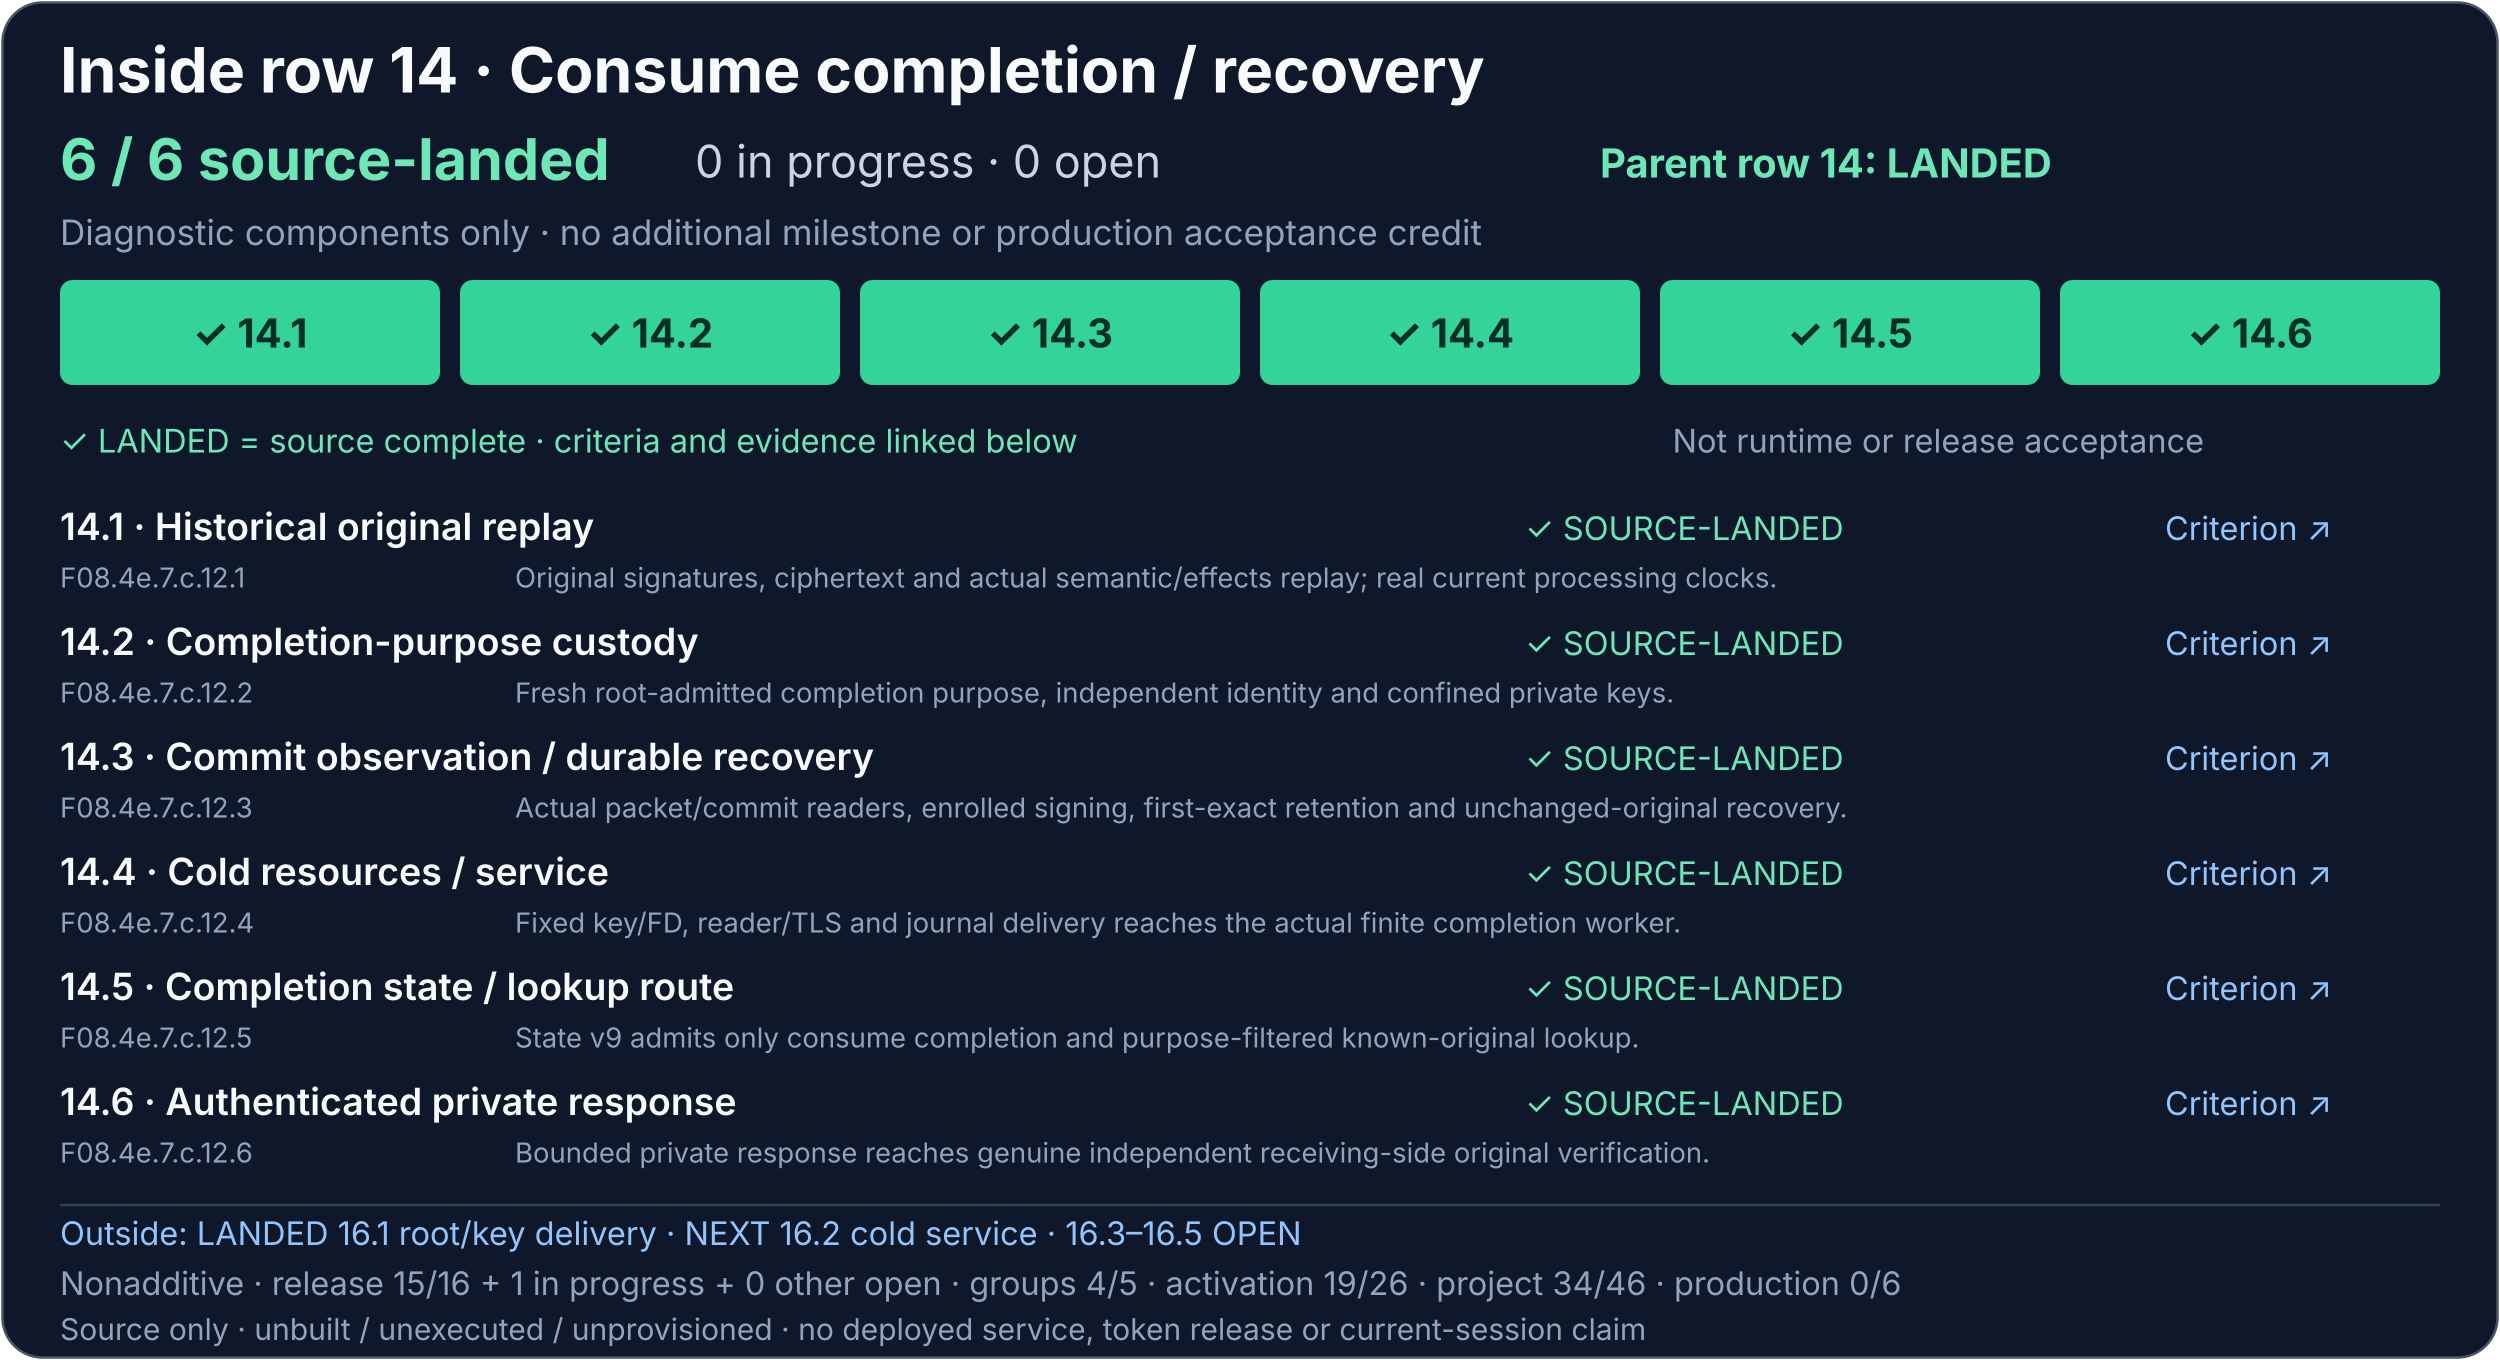
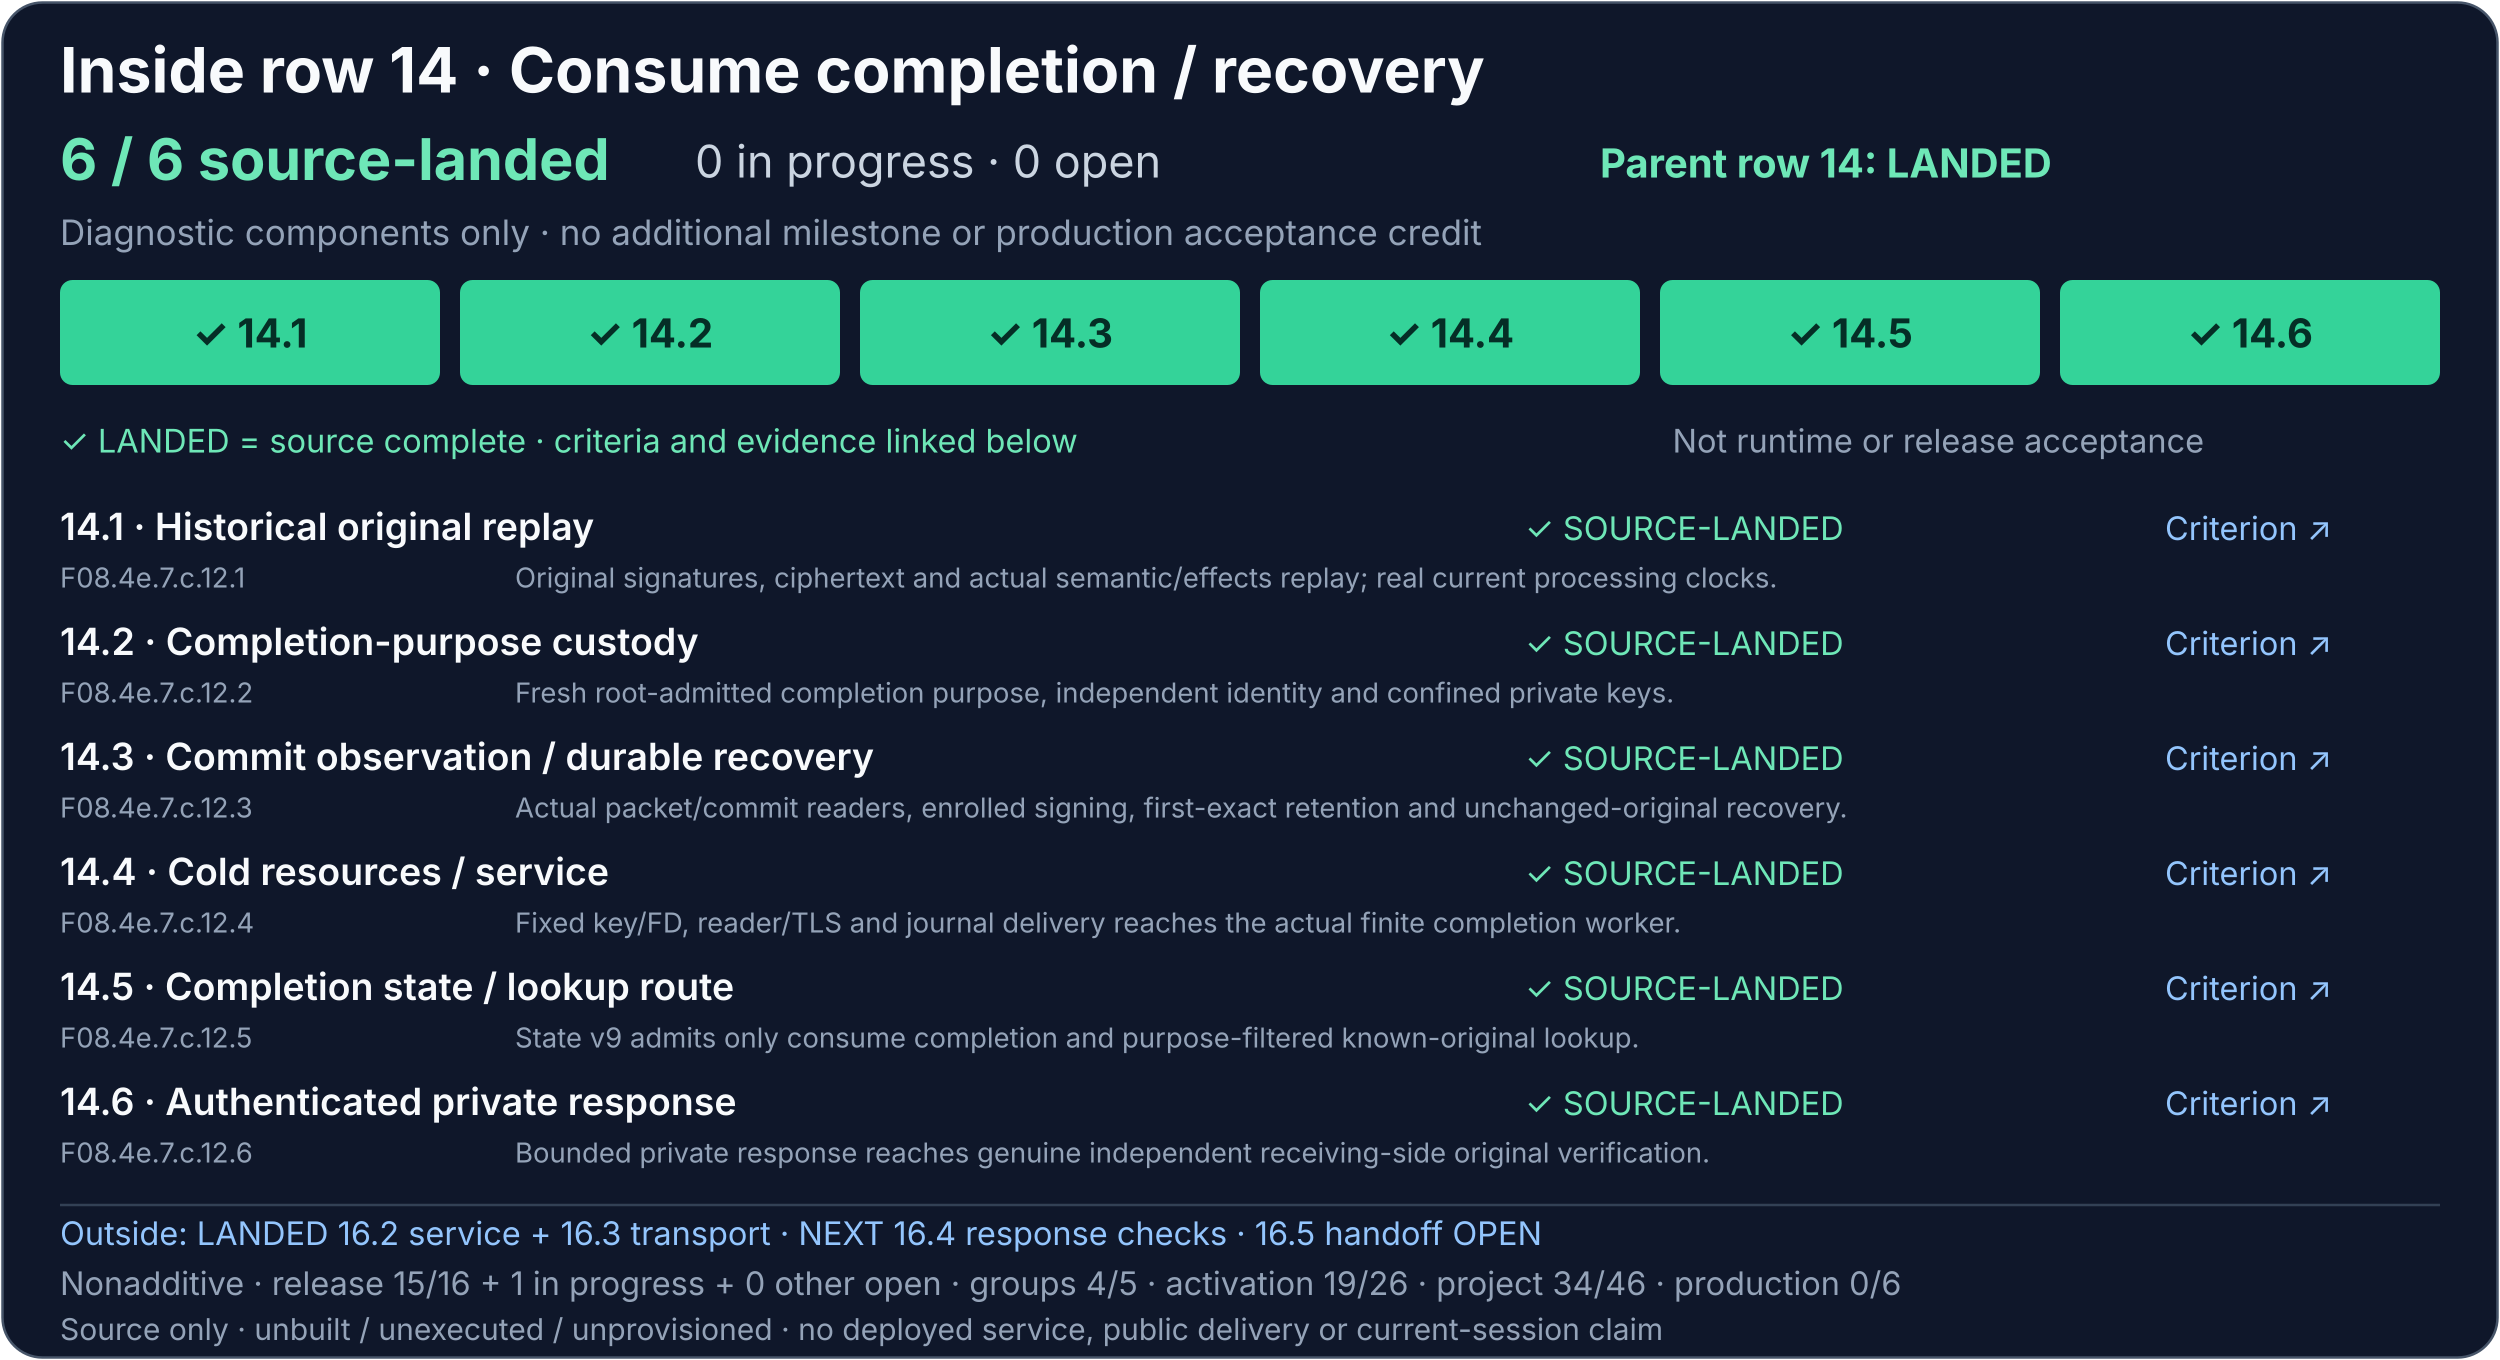
<svg xmlns="http://www.w3.org/2000/svg" width="1000" height="544" viewBox="0 0 1000 544" role="img" aria-labelledby="consume-completion-title consume-completion-description">
  <rect x="1" y="1" width="998" height="542" rx="16" fill="#0f172a" stroke="#475569" />
  <g font-family="system-ui, -apple-system, Segoe UI, sans-serif">
    <text x="24" y="37" fill="#f8fafc" font-size="25" font-weight="700">Inside row 14 · Consume completion / recovery</text>
    <text x="24" y="72" fill="#6ee7b7" font-size="23" font-weight="700">6 / 6 source-landed</text>
    <text x="278" y="71" fill="#cbd5e1" font-size="18">0 in progress · 0 open</text>
    <text x="640" y="71" fill="#6ee7b7" font-size="16" font-weight="700">Parent row 14: LANDED</text>
    <text x="24" y="98" fill="#94a3b8" font-size="14">Diagnostic components only · no additional milestone or production acceptance credit</text>
    <g font-size="16" font-weight="700" text-anchor="middle">
      <a href="../production-status.md#consume-completion-and-recovery-detail">
        <rect x="24" y="112" width="152" height="42" rx="5" fill="#34d399" />
        <text x="100" y="139" fill="#052e26">✓ 14.1</text>
      </a>
      <a href="../production-status.md#consume-completion-and-recovery-detail">
        <rect x="184" y="112" width="152" height="42" rx="5" fill="#34d399" />
        <text x="260" y="139" fill="#052e26">✓ 14.2</text>
      </a>
      <a href="../production-status.md#consume-completion-and-recovery-detail">
        <rect x="344" y="112" width="152" height="42" rx="5" fill="#34d399" />
        <text x="420" y="139" fill="#052e26">✓ 14.3</text>
      </a>
      <a href="../production-status.md#consume-completion-and-recovery-detail">
        <rect x="504" y="112" width="152" height="42" rx="5" fill="#34d399" />
        <text x="580" y="139" fill="#052e26">✓ 14.4</text>
      </a>
      <a href="../production-status.md#consume-completion-and-recovery-detail">
        <rect x="664" y="112" width="152" height="42" rx="5" fill="#34d399" />
        <text x="740" y="139" fill="#052e26">✓ 14.5</text>
      </a>
      <a href="../production-status.md#consume-completion-and-recovery-detail">
        <rect x="824" y="112" width="152" height="42" rx="5" fill="#34d399" />
        <text x="900" y="139" fill="#052e26">✓ 14.6</text>
      </a>
    </g>
    <text x="24" y="181" fill="#6ee7b7" font-size="13">✓ LANDED = source complete · criteria and evidence linked below</text>
    <text x="669" y="181" fill="#94a3b8" font-size="13">Not runtime or release acceptance</text>
    <g font-size="15" font-weight="600" fill="#f8fafc">
      <text x="24" y="216">14.1 · Historical original replay</text>
      <text x="24" y="262">14.2 · Completion-purpose custody</text>
      <text x="24" y="308">14.3 · Commit observation / durable recovery</text>
      <text x="24" y="354">14.4 · Cold resources / service</text>
      <text x="24" y="400">14.5 · Completion state / lookup route</text>
      <text x="24" y="446">14.6 · Authenticated private response</text>
    </g>
    <g font-size="13">
      <text x="610" y="216" fill="#6ee7b7">✓ SOURCE-LANDED</text>
      <text x="610" y="262" fill="#6ee7b7">✓ SOURCE-LANDED</text>
      <text x="610" y="308" fill="#6ee7b7">✓ SOURCE-LANDED</text>
      <text x="610" y="354" fill="#6ee7b7">✓ SOURCE-LANDED</text>
      <text x="610" y="400" fill="#6ee7b7">✓ SOURCE-LANDED</text>
      <text x="610" y="446" fill="#6ee7b7">✓ SOURCE-LANDED</text>
      <a href="../production-status.md#consume-completion-and-recovery-detail" fill="#93c5fd" text-decoration="underline">
        <text x="866" y="216">Criterion ↗</text>
        <text x="866" y="262">Criterion ↗</text>
        <text x="866" y="308">Criterion ↗</text>
        <text x="866" y="354">Criterion ↗</text>
        <text x="866" y="400">Criterion ↗</text>
        <text x="866" y="446">Criterion ↗</text>
      </a>
    </g>
    <g font-size="11" fill="#94a3b8">
      <text x="24" y="235">F08.4e.7.c.12.1</text>
      <text x="206" y="235">Original signatures, ciphertext and actual semantic/effects replay; real current processing clocks.</text>
      <text x="24" y="281">F08.4e.7.c.12.2</text>
      <text x="206" y="281">Fresh root-admitted completion purpose, independent identity and confined private keys.</text>
      <text x="24" y="327">F08.4e.7.c.12.3</text>
      <text x="206" y="327">Actual packet/commit readers, enrolled signing, first-exact retention and unchanged-original recovery.</text>
      <text x="24" y="373">F08.4e.7.c.12.4</text>
      <text x="206" y="373">Fixed key/FD, reader/TLS and journal delivery reaches the actual finite completion worker.</text>
      <text x="24" y="419">F08.4e.7.c.12.5</text>
      <text x="206" y="419">State v9 admits only consume completion and purpose-filtered known-original lookup.</text>
      <text x="24" y="465">F08.4e.7.c.12.6</text>
      <text x="206" y="465">Bounded private response reaches genuine independent receiving-side original verification.</text>
    </g>
    <path d="M24 482H976" stroke="#334155" />
-     <text x="24" y="498" fill="#93c5fd" font-size="13">Outside: LANDED 16.1 root/key delivery · NEXT 16.2 cold service · 16.3–16.5 OPEN</text>
+     <text x="24" y="498" fill="#93c5fd" font-size="13">Outside: LANDED 16.2 service + 16.3 transport · NEXT 16.4 response checks · 16.5 handoff OPEN</text>
    <text x="24" y="518" fill="#94a3b8" font-size="13">Nonadditive · release 15/16 + 1 in progress + 0 other open · groups 4/5 · activation 19/26 · project 34/46 · production 0/6</text>
-     <text x="24" y="536" fill="#94a3b8" font-size="12">Source only · unbuilt / unexecuted / unprovisioned · no deployed service, token release or current-session claim</text>
+     <text x="24" y="536" fill="#94a3b8" font-size="12">Source only · unbuilt / unexecuted / unprovisioned · no deployed service, public delivery or current-session claim</text>
  </g>
</svg>
